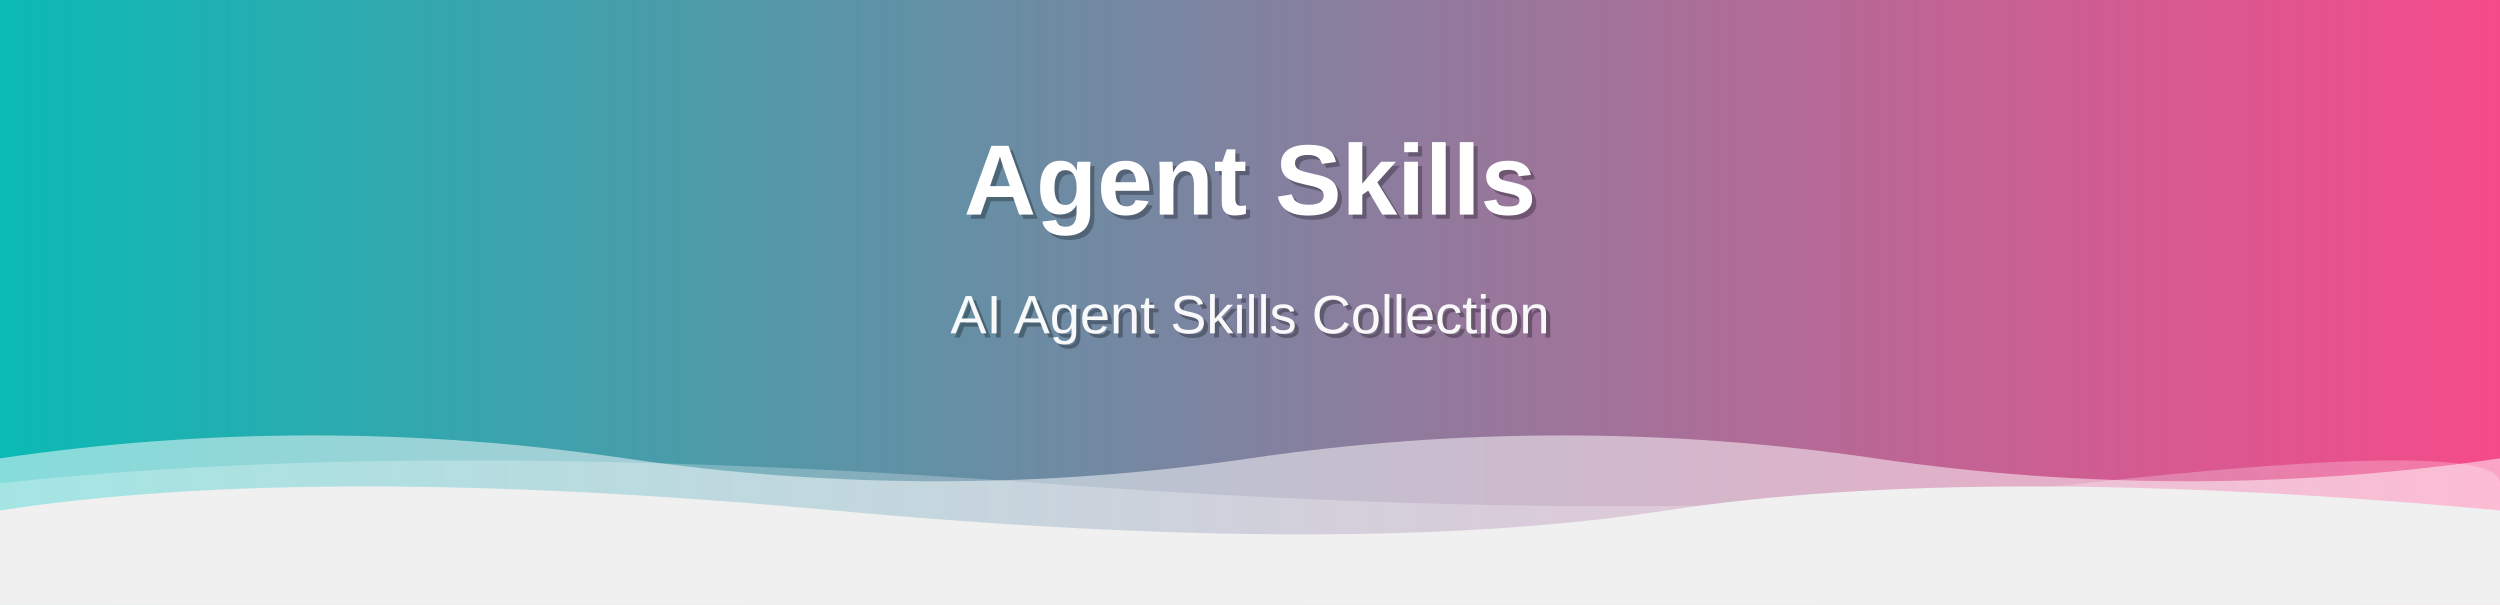
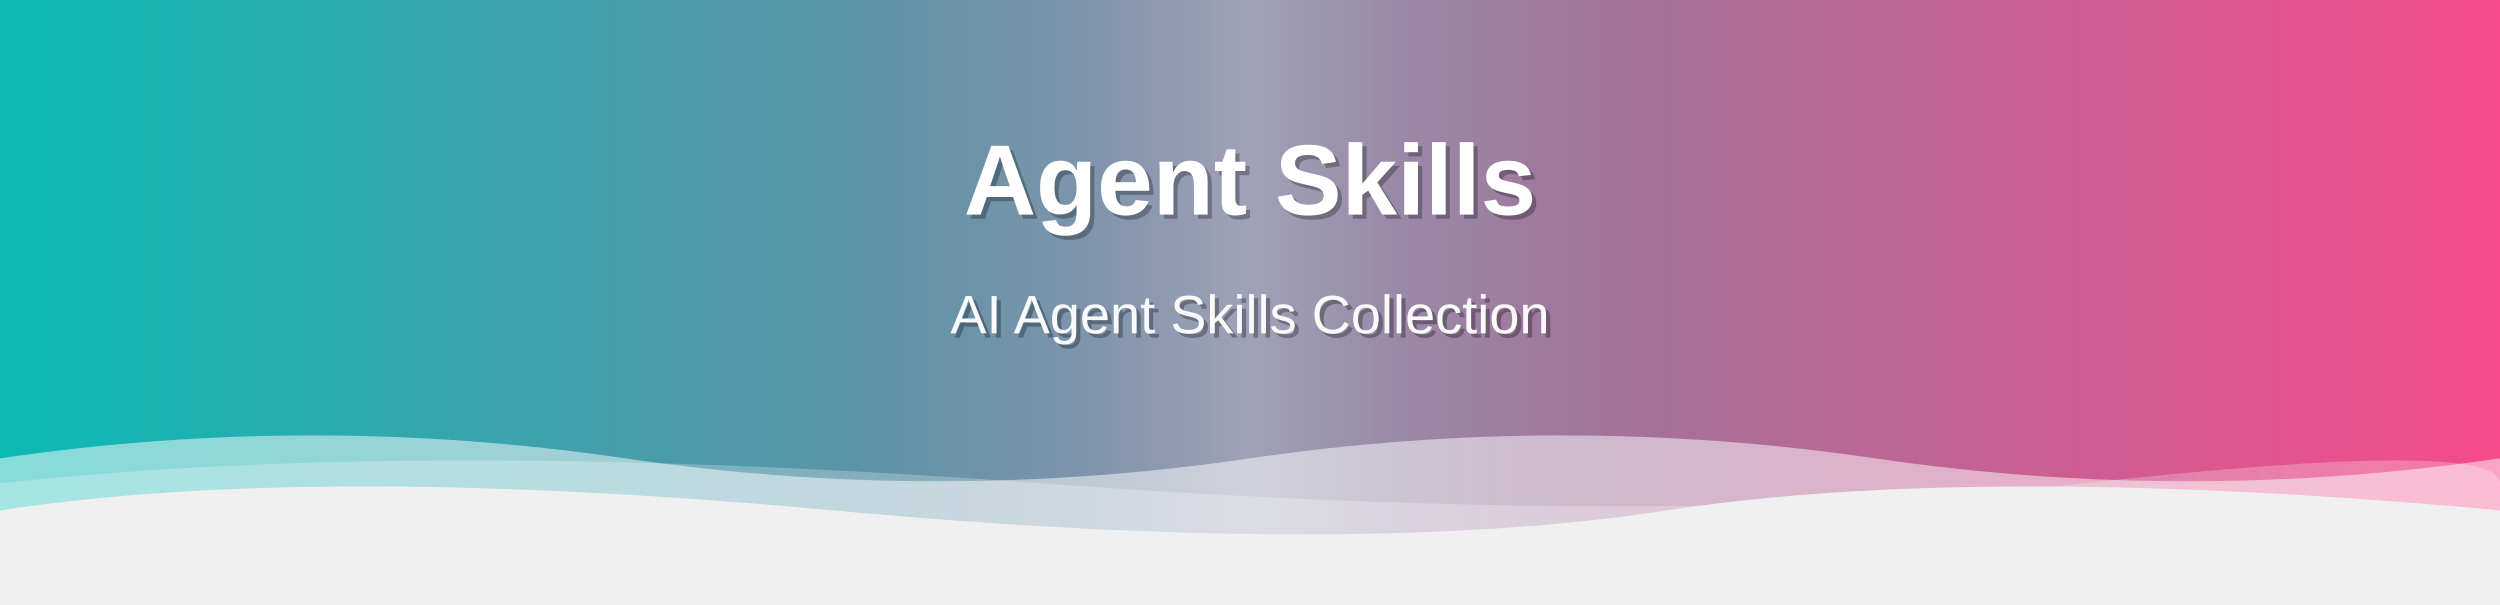
<svg xmlns="http://www.w3.org/2000/svg" width="1200" height="290" viewBox="0 0 1200 290" role="img" aria-label="Agent Skills — AI Agent Skills Collection">
  <defs>
    <linearGradient id="bg" x1="0%" y1="0%" x2="100%" y2="0%">
      <stop offset="0%" stop-color="#0ABAB5">
        <animate attributeName="stop-color" values="#0ABAB5;#F64A8A;#0ABAB5" dur="8s" repeatCount="indefinite" />
      </stop>
      <stop offset="100%" stop-color="#F64A8A">
        <animate attributeName="stop-color" values="#F64A8A;#0ABAB5;#F64A8A" dur="8s" repeatCount="indefinite" />
      </stop>
    </linearGradient>
+     <linearGradient id="flash" gradientUnits="userSpaceOnUse" x1="0" y1="0" x2="1200" y2="0">
+       <stop offset="0%" stop-color="#FFFFFF" stop-opacity="0" />
+       <stop offset="35%" stop-color="#FFFFFF" stop-opacity="0" />
+       <stop offset="44%" stop-color="#FFFFFF" stop-opacity="0.10" />
+       <stop offset="48%" stop-color="#FFFFFF" stop-opacity="0.20" />
+       <stop offset="50%" stop-color="#FFFFFF" stop-opacity="0.25" />
+       <stop offset="52%" stop-color="#FFFFFF" stop-opacity="0.20" />
+       <stop offset="56%" stop-color="#FFFFFF" stop-opacity="0.10" />
+       <stop offset="65%" stop-color="#FFFFFF" stop-opacity="0" />
+       <stop offset="100%" stop-color="#FFFFFF" stop-opacity="0" />
+     </linearGradient>
    <mask id="wave">
      <rect width="1200" height="290" fill="#FFFFFF" />
      <path fill="#000000" d="M0,290 L0,245 Q150,222 400,245 T800,245 T1200,245 L1200,290 Z">
        <animate attributeName="d" dur="6s" repeatCount="indefinite" begin="-3.6s" keyTimes="0;0.333;0.667;1" calcMode="spline" keySplines="0.5 0 0.5 1;0.5 0 0.5 1;0.5 0 0.5 1" values="M0,290 L0,245 Q150,222 400,245 T800,245 T1200,245 L1200,290 Z;M0,290 L0,250 Q150,230 400,250 T800,250 T1200,250 L1200,290 Z;M0,290 L0,240 Q150,214 400,240 T800,240 T1200,240 L1200,290 Z;M0,290 L0,245 Q150,222 400,245 T800,245 T1200,245 L1200,290 Z" />
      </path>
    </mask>
  </defs>
  <g mask="url(#wave)">
    <rect width="1200" height="290" fill="url(#bg)" />
+     <rect width="1200" height="290" fill="url(#flash)">
+       <animateTransform attributeName="transform" type="translate" values="-600,0;-600,0;600,0;600,0" keyTimes="0;0.05;0.28;1" dur="4s" calcMode="linear" repeatCount="indefinite" />
+       <animate attributeName="opacity" values="0;0;1;1;1;0;0" keyTimes="0;0.03;0.05;0.28;0.35;1" dur="4s" repeatCount="indefinite" />
+     </rect>
    <path fill="#FFFFFF" opacity="0.25" d="M0,290 L0,232 Q200,210 500,232 T1000,232 T1200,232 L1200,290 Z">
      <animate attributeName="d" dur="6s" repeatCount="indefinite" begin="-1.8s" keyTimes="0;0.333;0.667;1" calcMode="spline" keySplines="0.5 0 0.5 1;0.5 0 0.5 1;0.5 0 0.5 1" values="M0,290 L0,232 Q200,210 500,232 T1000,232 T1200,232 L1200,290 Z;M0,290 L0,238 Q200,220 500,238 T1000,238 T1200,238 L1200,290 Z;M0,290 L0,226 Q200,200 500,226 T1000,226 T1200,226 L1200,290 Z;M0,290 L0,232 Q200,210 500,232 T1000,232 T1200,232 L1200,290 Z" />
    </path>
    <path fill="#FFFFFF" opacity="0.5" d="M0,290 L0,220 Q150,198 300,220 T600,220 T900,220 T1200,220 L1200,290 Z">
      <animate attributeName="d" dur="6s" repeatCount="indefinite" begin="0s" keyTimes="0;0.333;0.667;1" calcMode="spline" keySplines="0.5 0 0.5 1;0.5 0 0.5 1;0.5 0 0.5 1" values="M0,290 L0,220 Q150,198 300,220 T600,220 T900,220 T1200,220 L1200,290 Z;M0,290 L0,228 Q150,210 300,228 T600,228 T900,228 T1200,228 L1200,290 Z;M0,290 L0,212 Q150,186 300,212 T600,212 T900,212 T1200,212 L1200,290 Z;M0,290 L0,220 Q150,198 300,220 T600,220 T900,220 T1200,220 L1200,290 Z" />
    </path>
    <g>
      <animate attributeName="opacity" values="0;1" dur="1.5s" fill="freeze" />
      <text x="602" y="105" font-family="'Arial Black','Helvetica Neue',Arial,sans-serif" font-size="48" font-weight="bold" fill="#000000" opacity="0.28" text-anchor="middle">Agent Skills</text>
      <text x="600" y="103" font-family="'Arial Black','Helvetica Neue',Arial,sans-serif" font-size="48" font-weight="bold" fill="#FFFFFF" text-anchor="middle">Agent Skills</text>
    </g>
    <g>
      <animate attributeName="opacity" values="0;1" dur="1.5s" begin="0.5s" fill="freeze" />
      <text x="602" y="162" font-family="'Helvetica Neue',Arial,sans-serif" font-size="26" fill="#000000" opacity="0.30" text-anchor="middle">AI Agent Skills Collection</text>
      <text x="600" y="160" font-family="'Helvetica Neue',Arial,sans-serif" font-size="26" fill="#FFFFFF" opacity="0.95" text-anchor="middle">AI Agent Skills Collection</text>
    </g>
  </g>
</svg>
